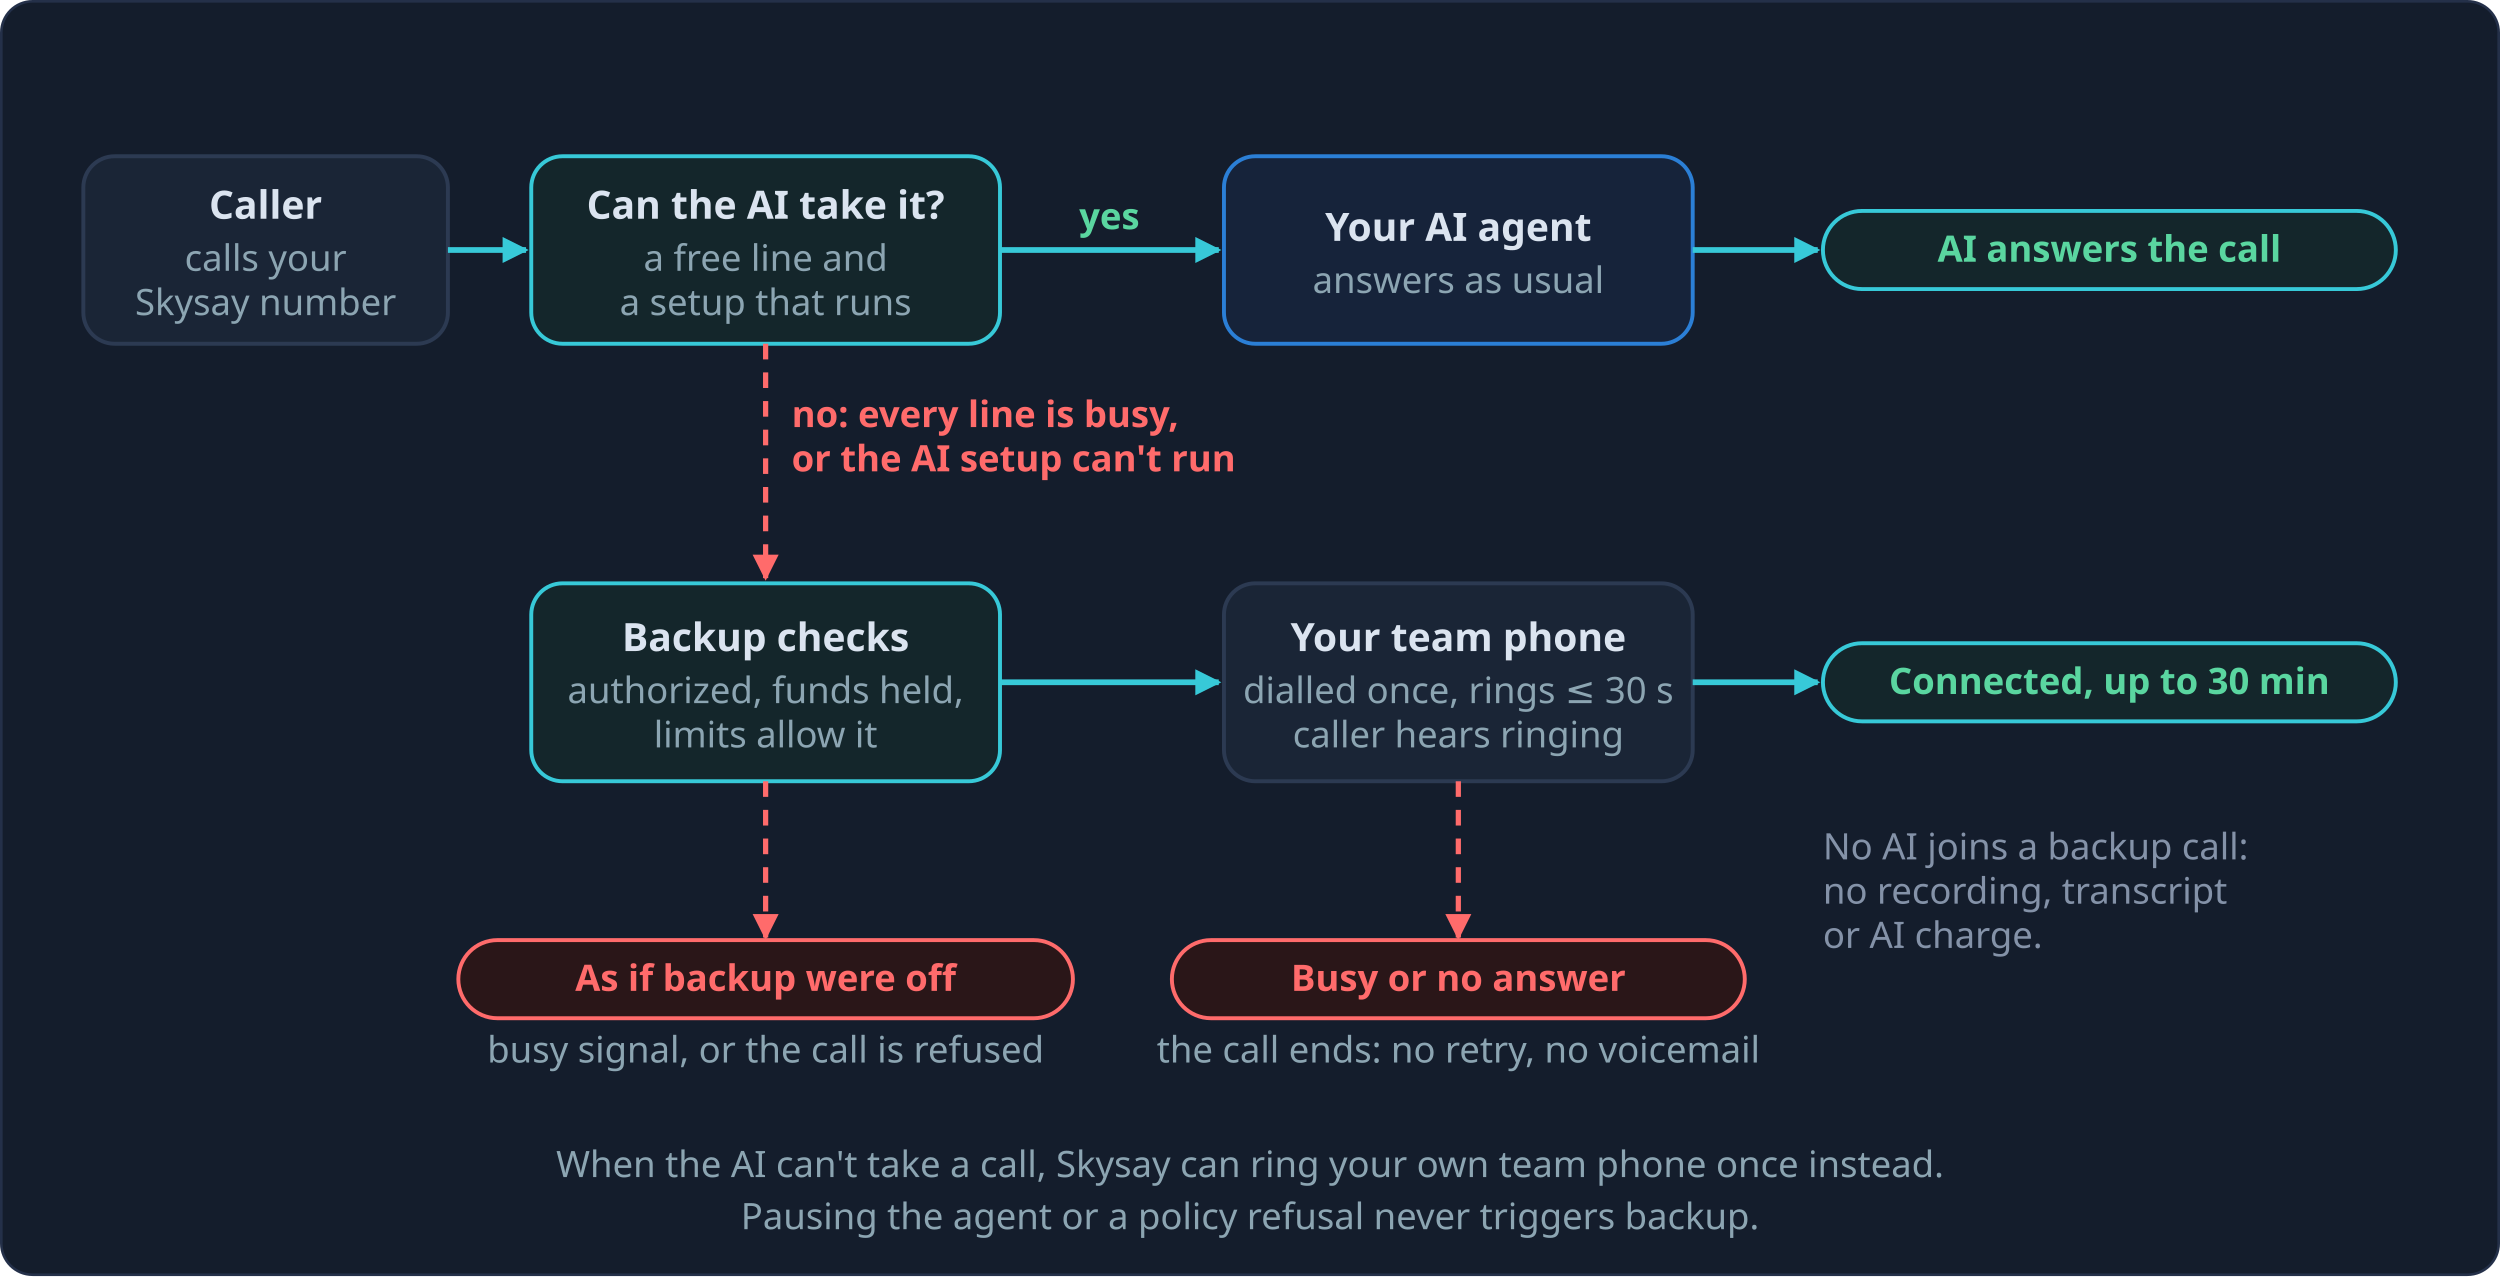
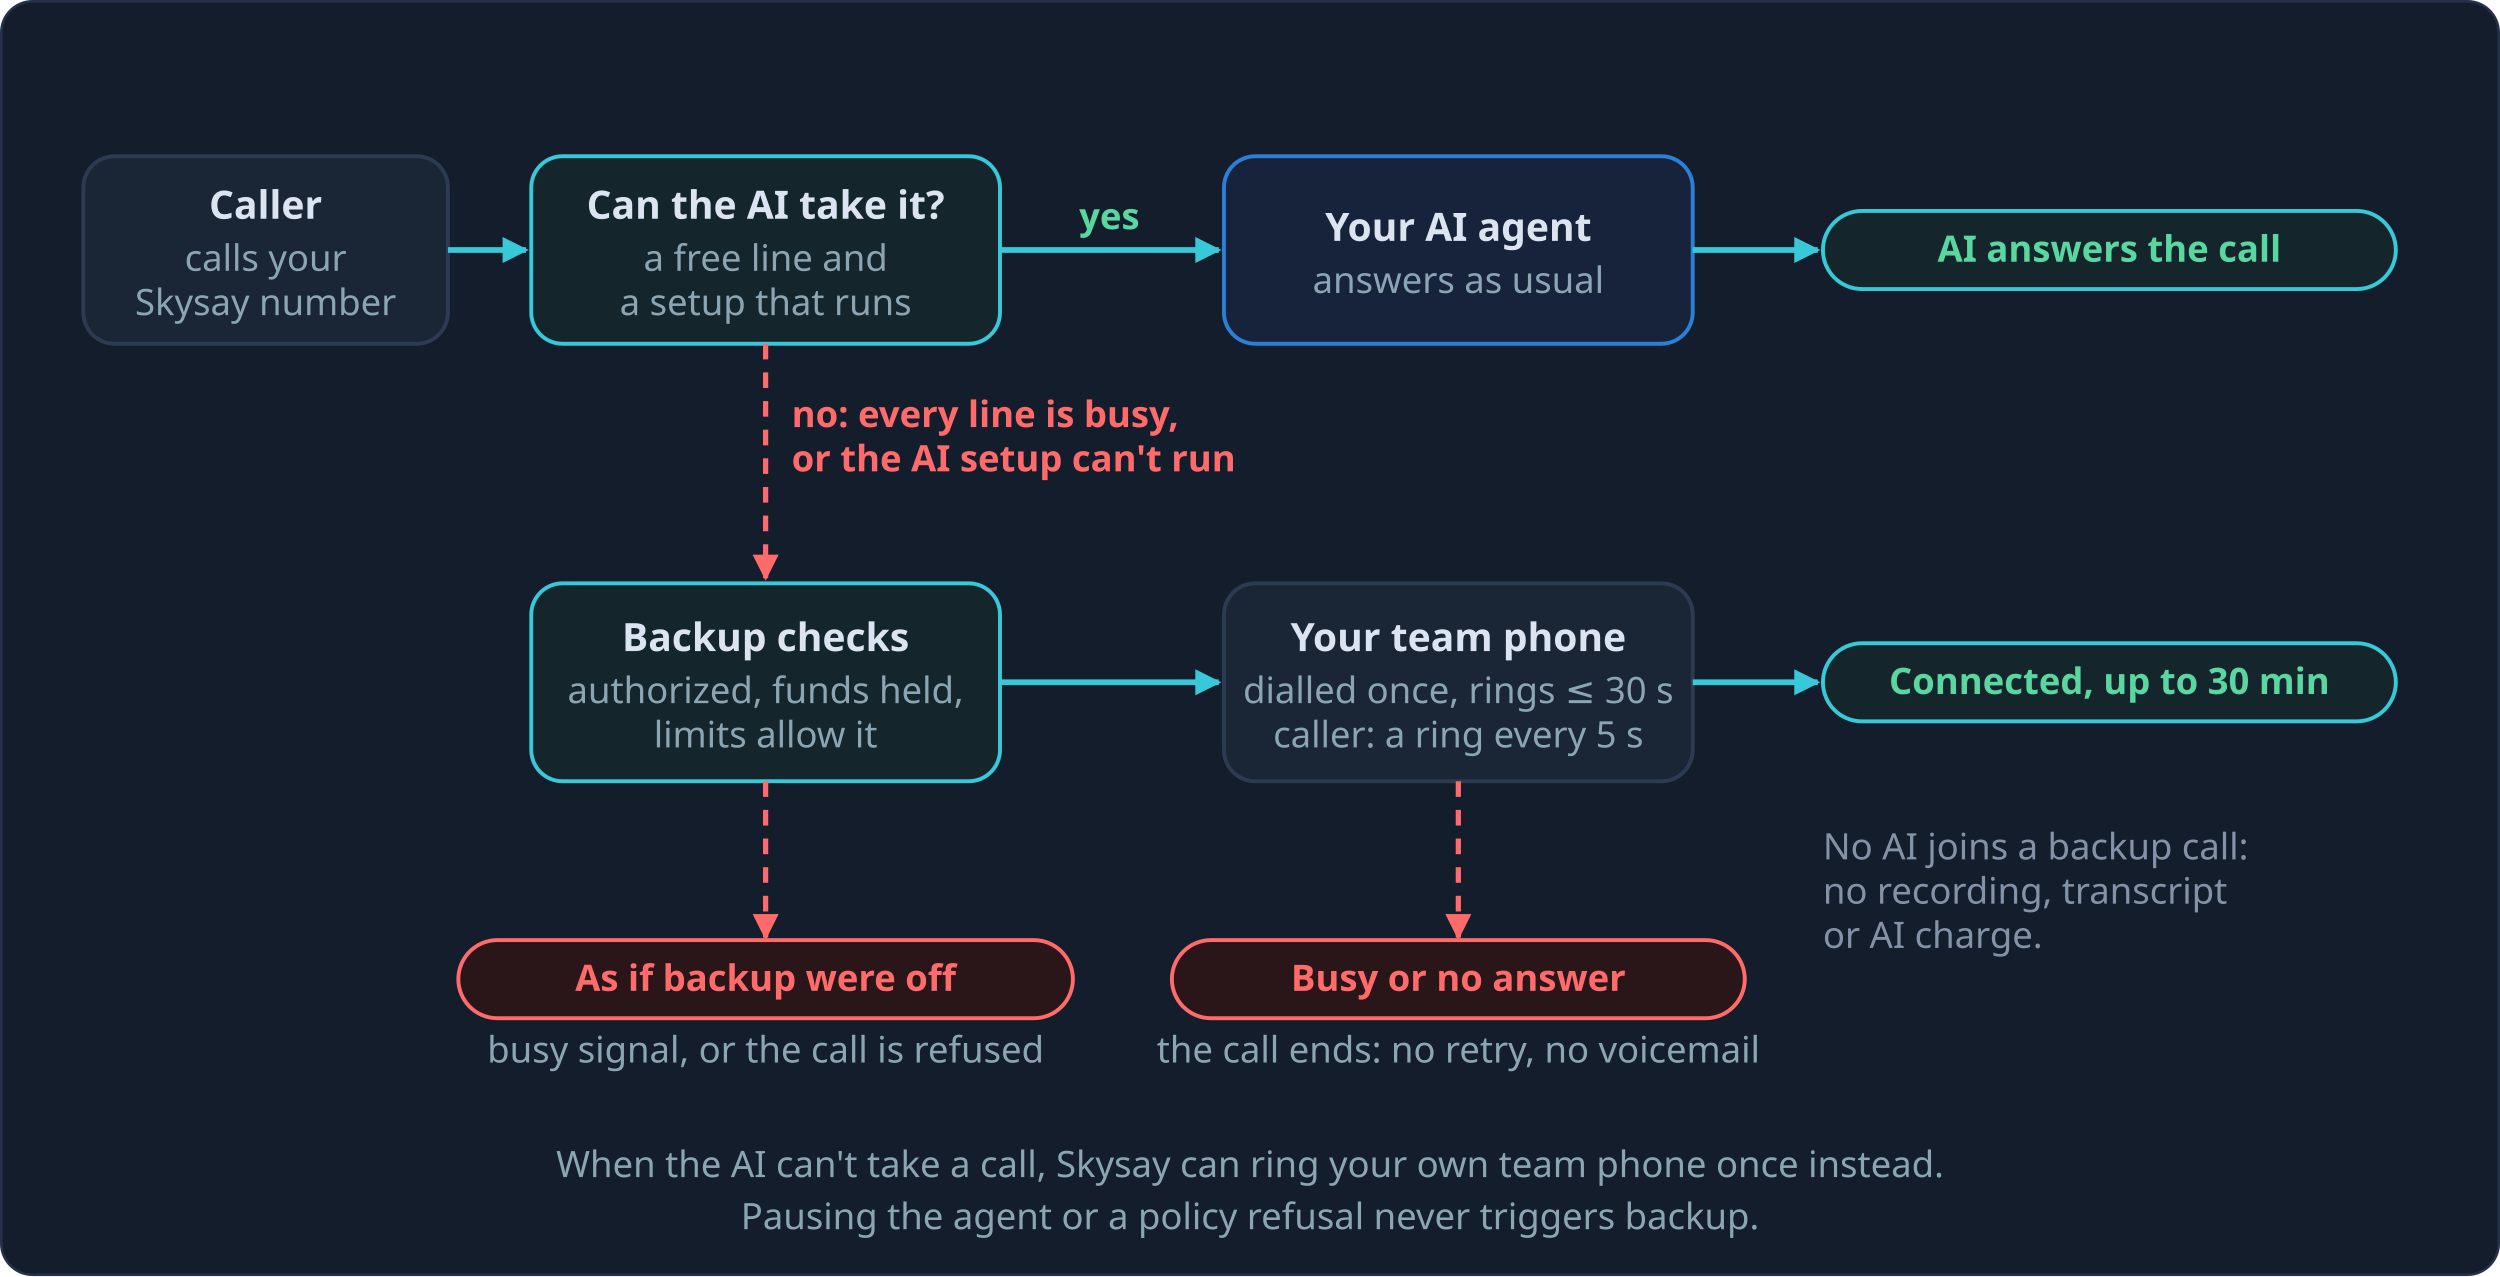
<svg xmlns="http://www.w3.org/2000/svg" viewBox="0 0 960 490" width="960" height="490" role="img" aria-label="Phone backup: when the AI cannot take a call, Skysay rings your team phone once" font-family="'Geist Variable', ui-sans-serif, system-ui, sans-serif">
  <defs>
    <marker id="h-main" viewBox="0 0 10 10" refX="9" refY="5" markerWidth="10" markerHeight="10" markerUnits="userSpaceOnUse" orient="auto-start-reverse">
      <path d="M0,0 L10,5 L0,10 z" fill="#37c9d8" />
    </marker>
    <marker id="h-sec" viewBox="0 0 10 10" refX="9" refY="5" markerWidth="10" markerHeight="10" markerUnits="userSpaceOnUse" orient="auto-start-reverse">
      <path d="M0,0 L10,5 L0,10 z" fill="#8492a8" />
    </marker>
    <marker id="h-fail" viewBox="0 0 10 10" refX="9" refY="5" markerWidth="10" markerHeight="10" markerUnits="userSpaceOnUse" orient="auto-start-reverse">
      <path d="M0,0 L10,5 L0,10 z" fill="#ff6b6b" />
    </marker>
  </defs>
  <rect x="0.5" y="0.5" width="959" height="489" rx="12" fill="#141d2c" stroke="#243049" stroke-width="1" />
  <rect x="32" y="60" width="140" height="72" rx="12" fill="#1a2536" stroke="#2c3a52" stroke-width="1.5" />
  <text x="102.0" y="84.0" font-size="15" fill="#dbe4f0" text-anchor="middle" font-weight="600">Caller</text>
  <text x="102.0" y="104.0" font-size="14" fill="#8ca5b2" text-anchor="middle">calls your</text>
  <text x="102.0" y="121.0" font-size="14" fill="#8ca5b2" text-anchor="middle">Skysay number</text>
  <rect x="204" y="60" width="180" height="72" rx="12" fill="#14262b" stroke="#37c9d8" stroke-width="1.5" />
  <text x="294.0" y="84.0" font-size="15" fill="#dbe4f0" text-anchor="middle" font-weight="600">Can the AI take it?</text>
  <text x="294.0" y="104.0" font-size="14" fill="#8ca5b2" text-anchor="middle">a free line and</text>
  <text x="294.0" y="121.0" font-size="14" fill="#8ca5b2" text-anchor="middle">a setup that runs</text>
  <rect x="470" y="60" width="180" height="72" rx="12" fill="#16233a" stroke="#2b7fd6" stroke-width="1.5" />
  <text x="560.0" y="92.5" font-size="15" fill="#dbe4f0" text-anchor="middle" font-weight="600">Your AI agent</text>
  <text x="560.0" y="112.5" font-size="14" fill="#8ca5b2" text-anchor="middle">answers as usual</text>
  <rect x="700.0" y="81.0" width="220" height="30" rx="15.0" fill="#14262b" stroke="#37c9d8" stroke-width="1.5" />
  <text x="810" y="100.5" font-size="14" fill="#5ad6a0" text-anchor="middle" font-weight="600">AI answers the call</text>
  <path d="M172,96 L202,96" fill="none" stroke="#37c9d8" stroke-width="2.2" stroke-linejoin="round" marker-end="url(#h-main)" />
  <path d="M384,96 L468,96" fill="none" stroke="#37c9d8" stroke-width="2.2" stroke-linejoin="round" marker-end="url(#h-main)" />
  <text x="426" y="88" font-size="14" fill="#5ad6a0" text-anchor="middle" font-weight="600">yes</text>
  <path d="M650,96 L698,96" fill="none" stroke="#37c9d8" stroke-width="2.2" stroke-linejoin="round" marker-end="url(#h-main)" />
  <path d="M294,132 L294,222" fill="none" stroke="#ff6b6b" stroke-width="2" stroke-dasharray="6 5" stroke-linejoin="round" marker-end="url(#h-fail)" />
  <text x="304" y="164" font-size="14" fill="#ff6b6b" text-anchor="start" font-weight="600">no: every line is busy,</text>
  <text x="304" y="181" font-size="14" fill="#ff6b6b" text-anchor="start" font-weight="600">or the AI setup can't run</text>
  <rect x="204" y="224" width="180" height="76" rx="12" fill="#14262b" stroke="#37c9d8" stroke-width="1.5" />
  <text x="294.0" y="250.0" font-size="15" fill="#dbe4f0" text-anchor="middle" font-weight="600">Backup checks</text>
  <text x="294.0" y="270.0" font-size="14" fill="#8ca5b2" text-anchor="middle">authorized, funds held,</text>
  <text x="294.0" y="287.0" font-size="14" fill="#8ca5b2" text-anchor="middle">limits allow it</text>
  <rect x="470" y="224" width="180" height="76" rx="12" fill="#1a2536" stroke="#2c3a52" stroke-width="1.5" />
  <text x="560.0" y="250.0" font-size="15" fill="#dbe4f0" text-anchor="middle" font-weight="600">Your team phone</text>
  <text x="560.0" y="270.0" font-size="14" fill="#8ca5b2" text-anchor="middle">dialled once, rings ≤ 30 s</text>
-   <text x="560.0" y="287.0" font-size="14" fill="#8ca5b2" text-anchor="middle">caller hears ringing</text>
+   <text x="560.0" y="287.0" font-size="14" fill="#8ca5b2" text-anchor="middle">caller: a ring every 5 s</text>
  <path d="M384,262 L468,262" fill="none" stroke="#37c9d8" stroke-width="2.2" stroke-linejoin="round" marker-end="url(#h-main)" />
  <rect x="700.0" y="247.0" width="220" height="30" rx="15.0" fill="#14262b" stroke="#37c9d8" stroke-width="1.5" />
  <text x="810" y="266.5" font-size="14" fill="#5ad6a0" text-anchor="middle" font-weight="600">Connected, up to 30 min</text>
  <path d="M650,262 L698,262" fill="none" stroke="#37c9d8" stroke-width="2.2" stroke-linejoin="round" marker-end="url(#h-main)" />
  <path d="M294,300 L294,360" fill="none" stroke="#ff6b6b" stroke-width="2" stroke-dasharray="6 5" stroke-linejoin="round" marker-end="url(#h-fail)" />
  <rect x="176.0" y="361.0" width="236" height="30" rx="15.0" fill="#2a1618" stroke="#ff6b6b" stroke-width="1.5" />
  <text x="294" y="380.5" font-size="14" fill="#ff6b6b" text-anchor="middle" font-weight="600">As if backup were off</text>
  <text x="294" y="408" font-size="14" fill="#8ca5b2" text-anchor="middle">busy signal, or the call is refused</text>
  <path d="M560,300 L560,360" fill="none" stroke="#ff6b6b" stroke-width="2" stroke-dasharray="6 5" stroke-linejoin="round" marker-end="url(#h-fail)" />
  <rect x="450.0" y="361.0" width="220" height="30" rx="15.0" fill="#2a1618" stroke="#ff6b6b" stroke-width="1.5" />
  <text x="560" y="380.5" font-size="14" fill="#ff6b6b" text-anchor="middle" font-weight="600">Busy or no answer</text>
  <text x="560" y="408" font-size="14" fill="#8ca5b2" text-anchor="middle">the call ends: no retry, no voicemail</text>
  <text x="700" y="330" font-size="14" fill="#8492a8" text-anchor="start">No AI joins a backup call:</text>
  <text x="700" y="347" font-size="14" fill="#8492a8" text-anchor="start">no recording, transcript</text>
  <text x="700" y="364" font-size="14" fill="#8492a8" text-anchor="start">or AI charge.</text>
  <text x="480" y="452" font-size="14" fill="#8ca5b2" text-anchor="middle">When the AI can't take a call, Skysay can ring your own team phone once instead.</text>
  <text x="480" y="472" font-size="14" fill="#8ca5b2" text-anchor="middle">Pausing the agent or a policy refusal never triggers backup.</text>
</svg>
